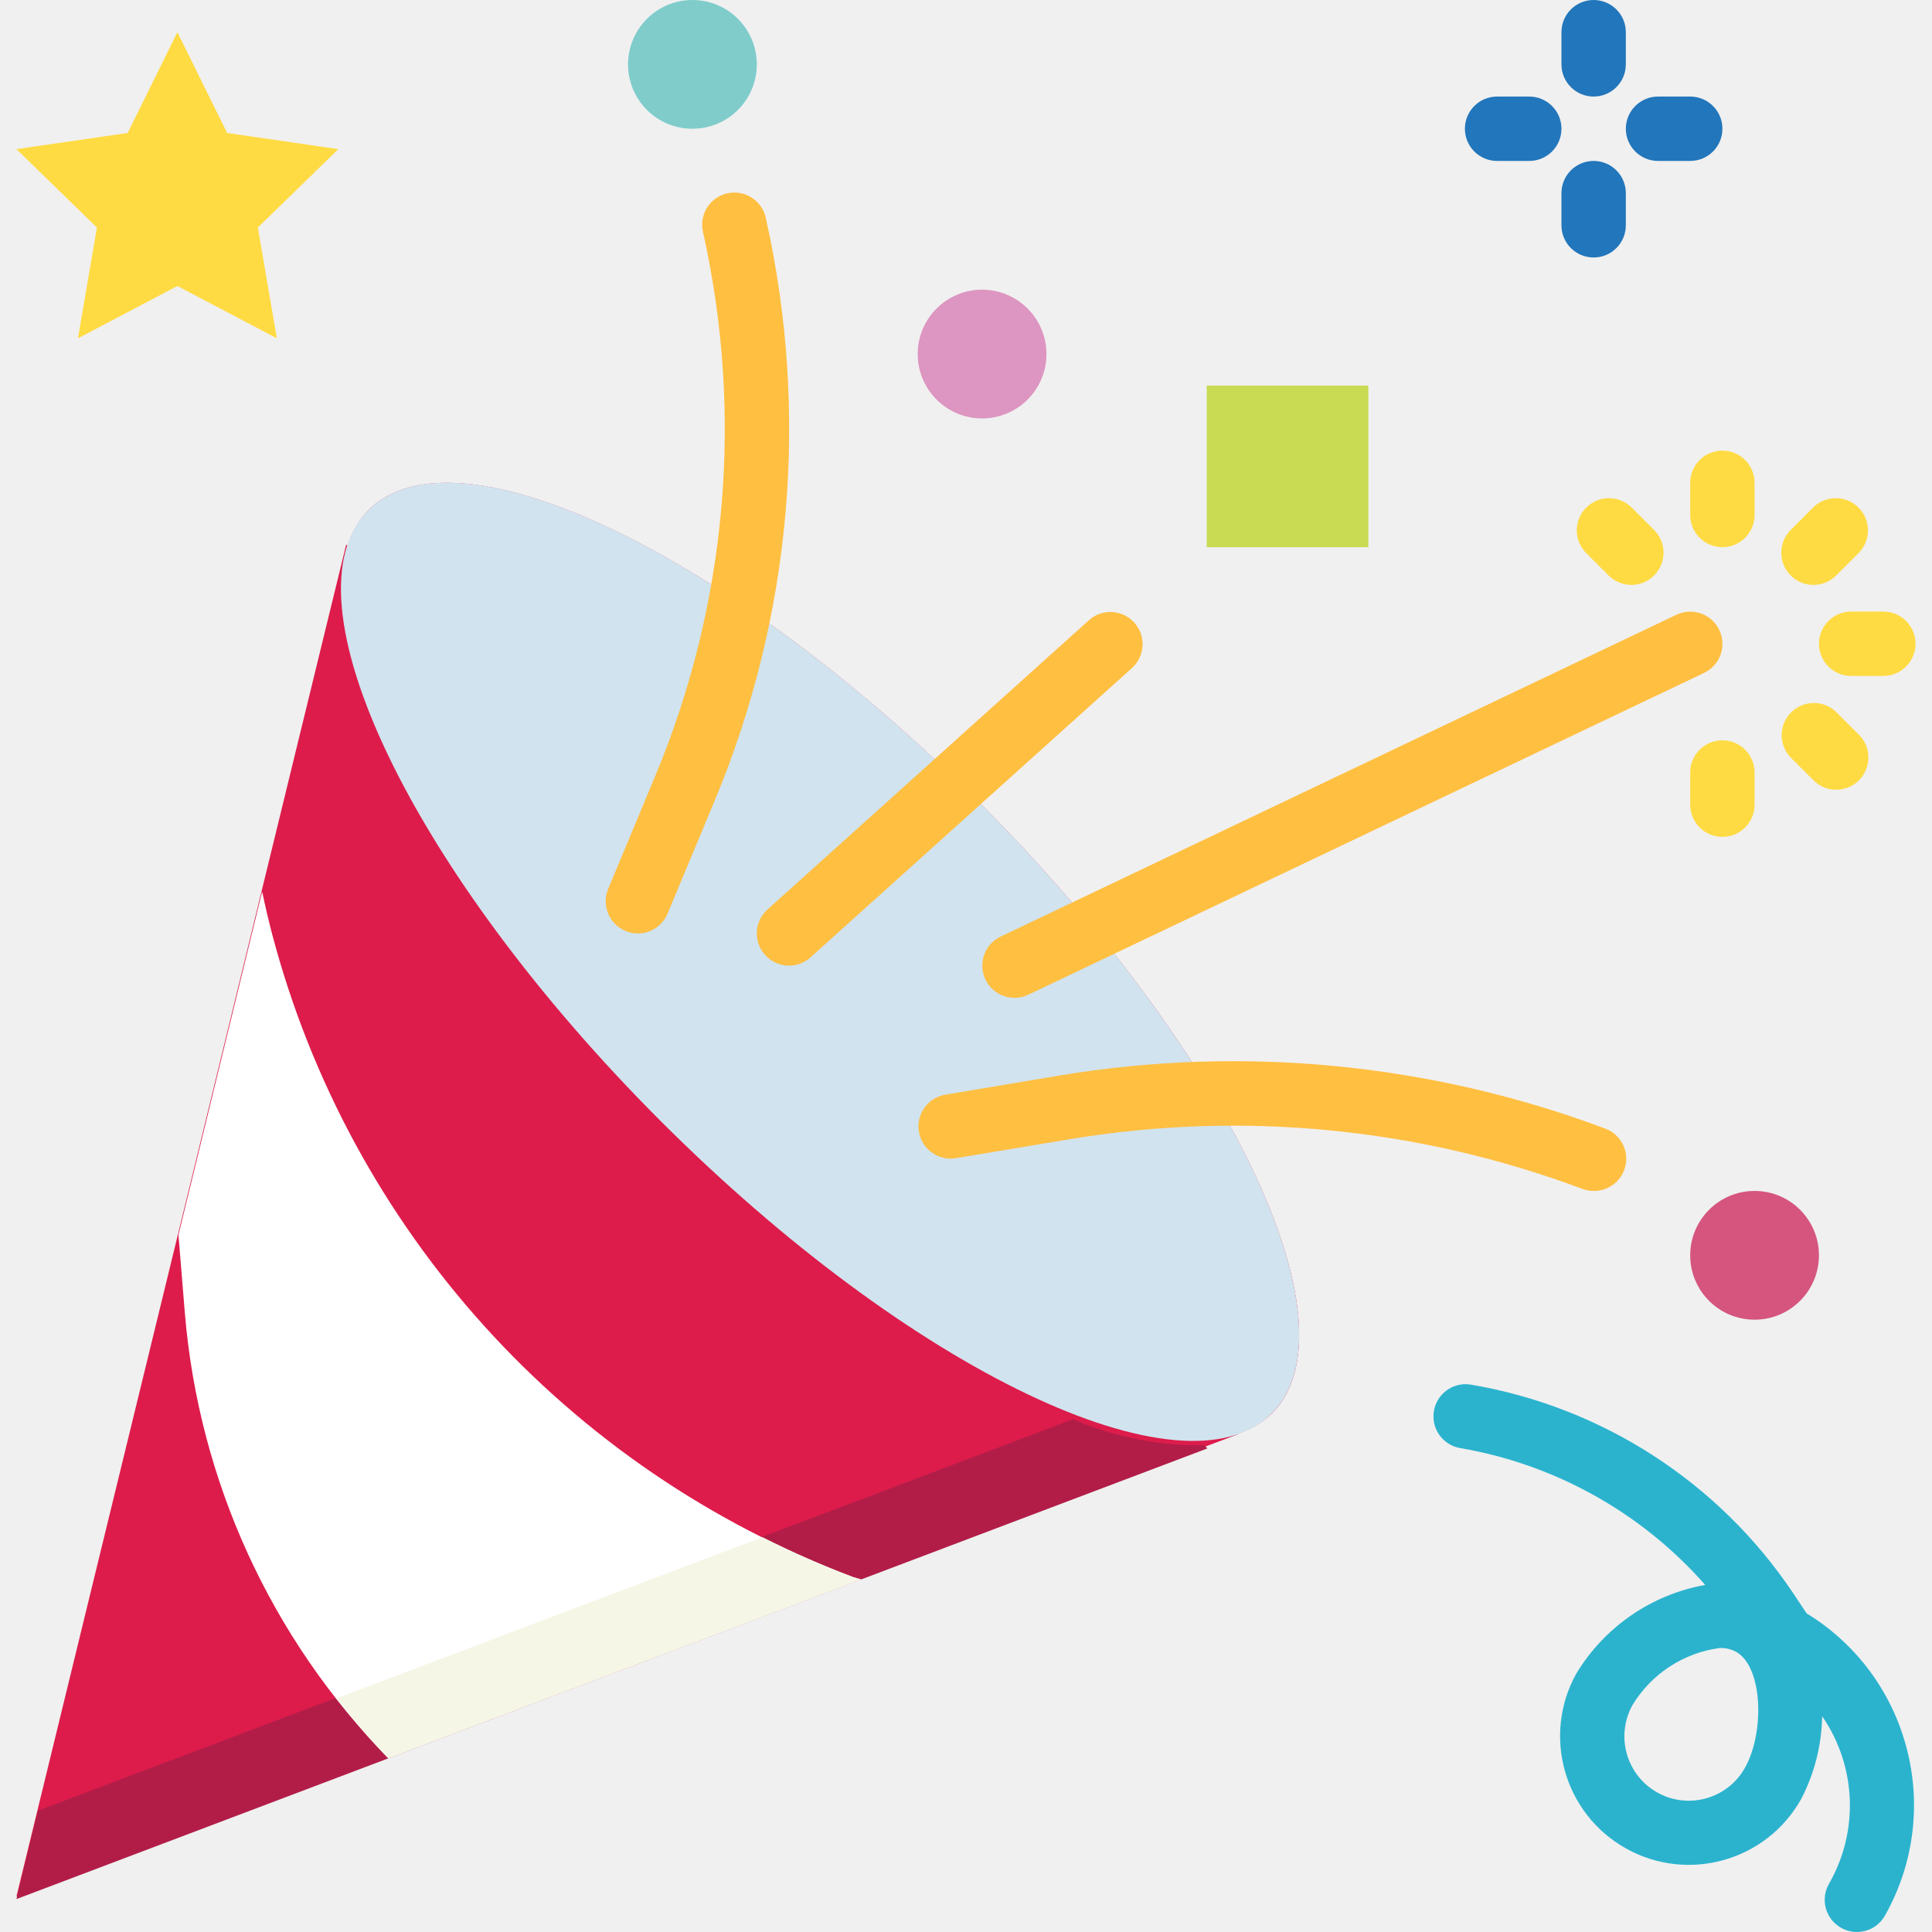
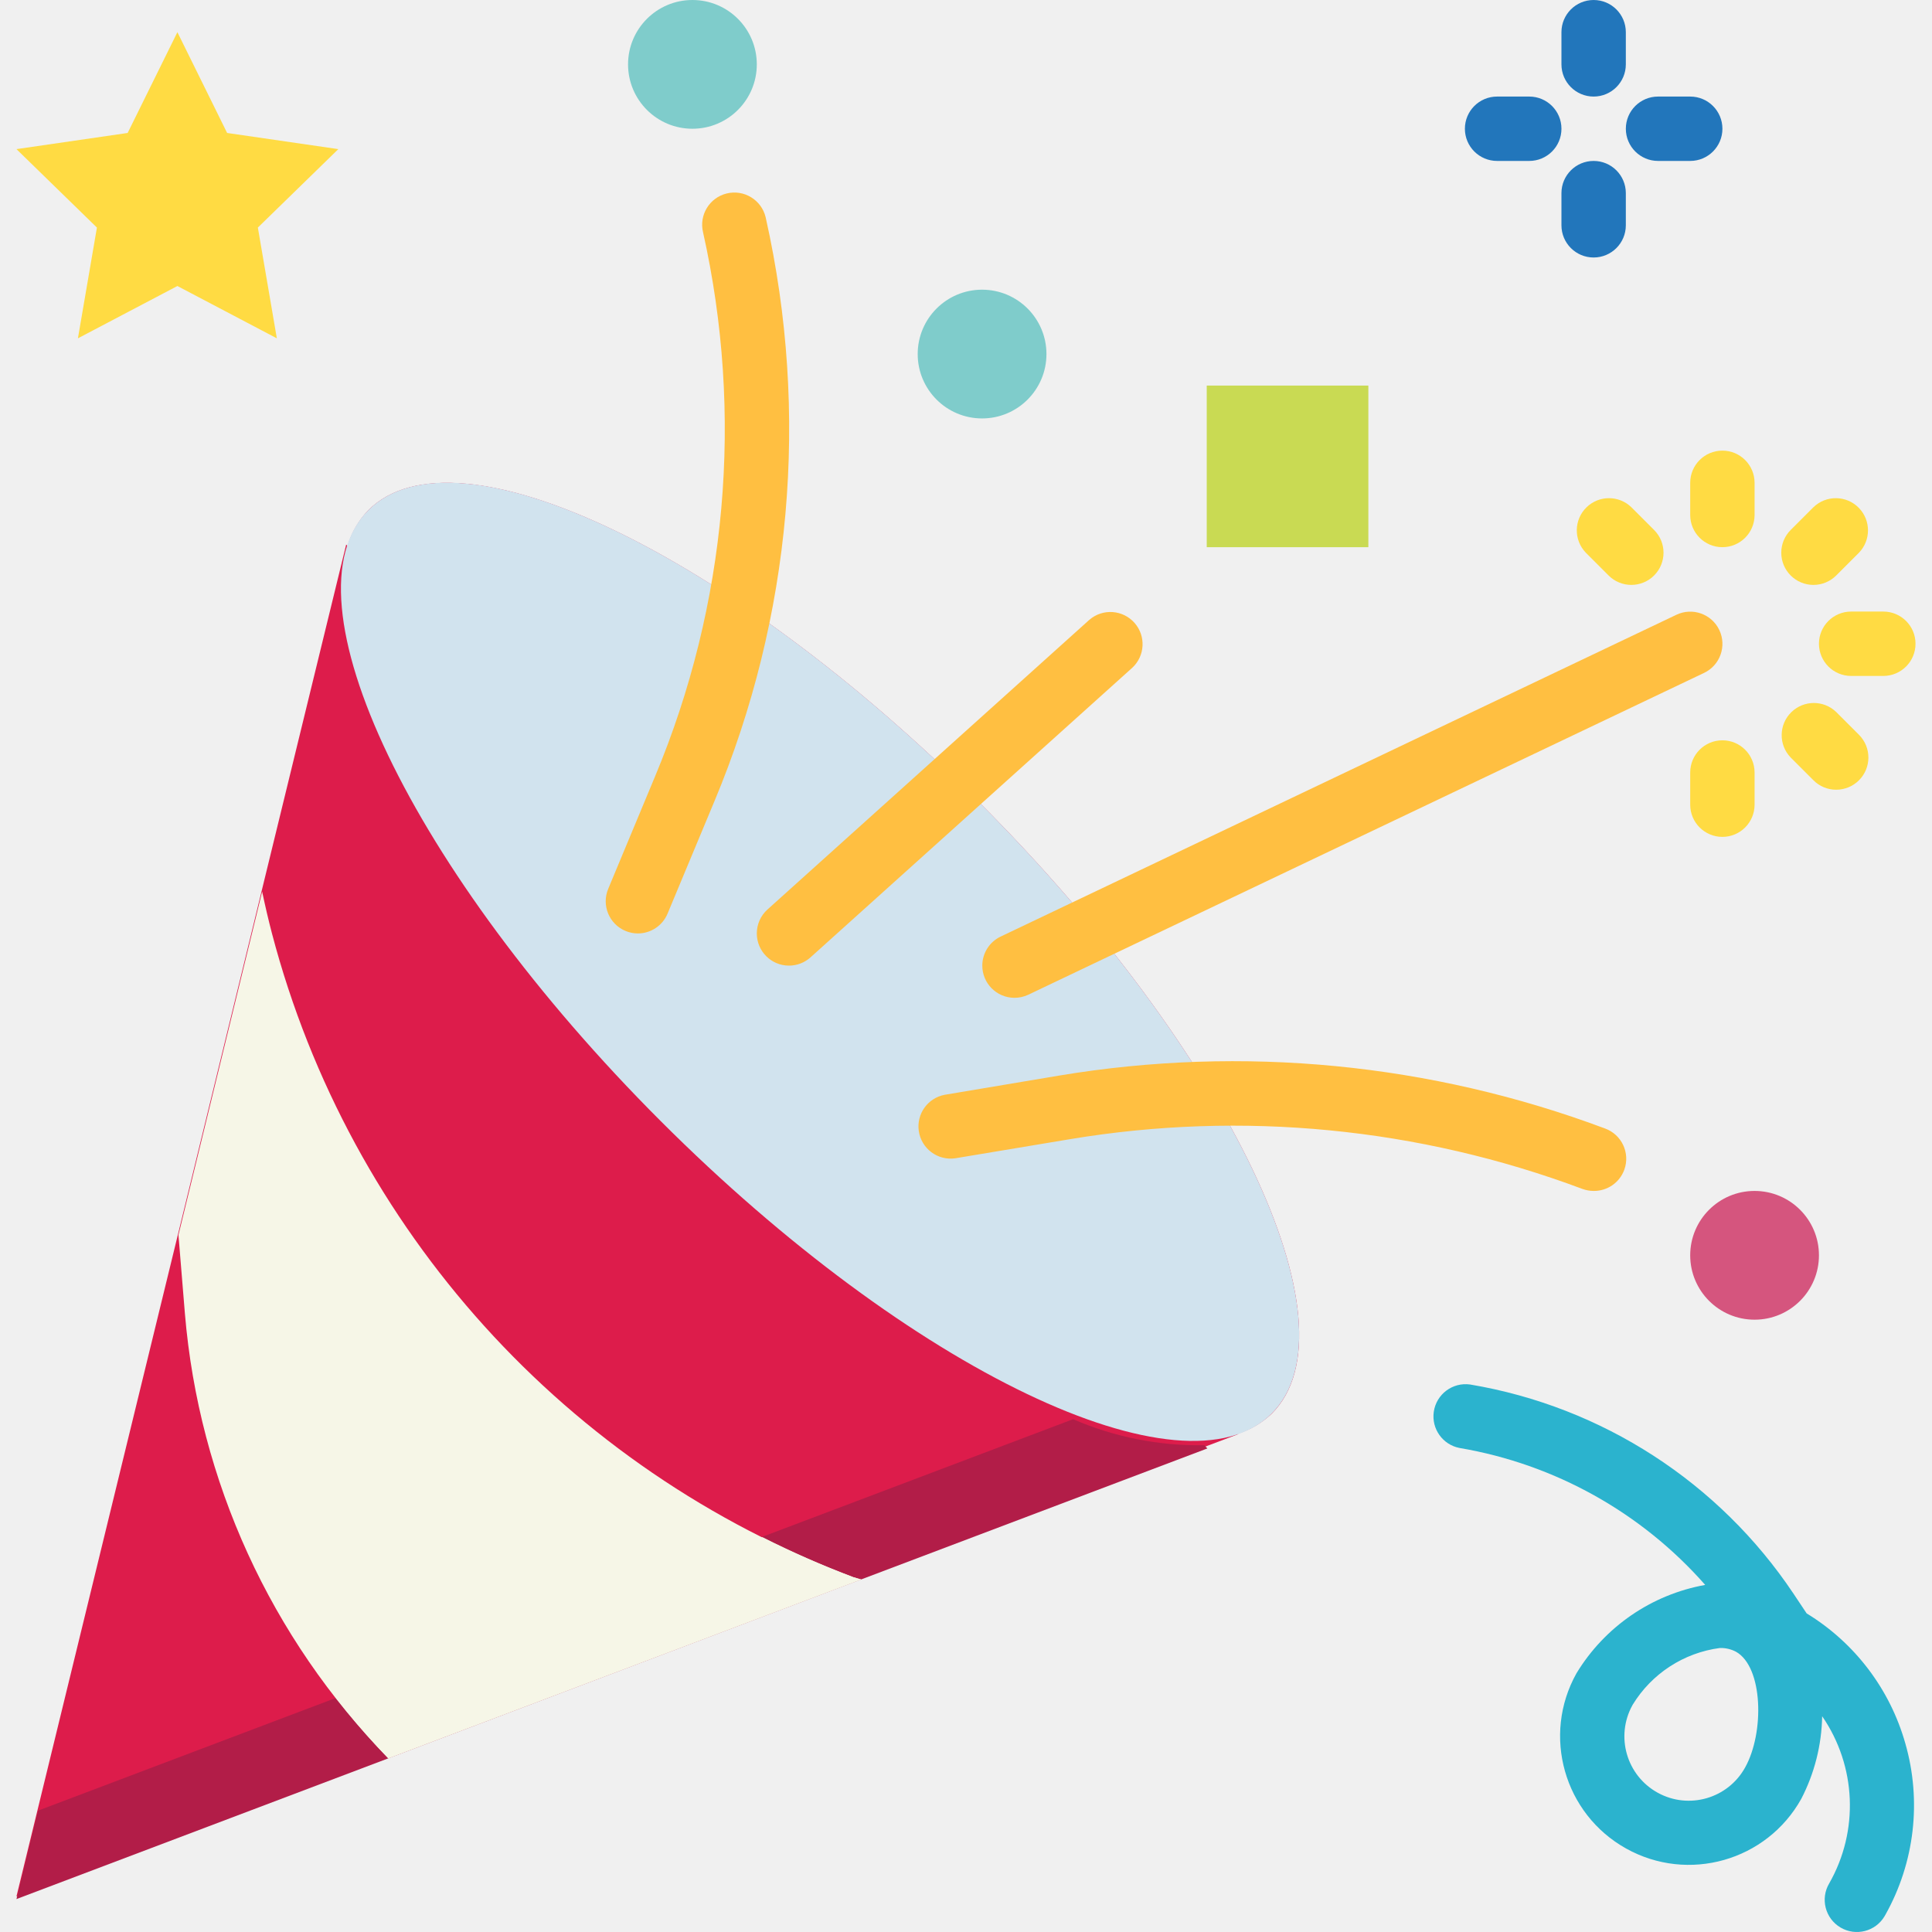
<svg xmlns="http://www.w3.org/2000/svg" width="150" height="150" viewBox="0 0 150 150" fill="none">
-   <path d="M76.038 62.313C56.668 42.946 35.429 32.782 28.597 39.612C27.847 40.397 27.295 41.35 26.987 42.391L26.877 42.281L20.352 69.021L13.855 95.68L6.153 127.248L1.277 147.24L30.144 136.317L66.859 122.425L96.15 111.342L96.115 111.307C97.096 110.994 97.993 110.464 98.739 109.755C105.572 102.922 95.408 81.683 76.038 62.313Z" fill="#DD1C4B" />
-   <path d="M76.039 62.305C56.67 42.936 35.43 32.772 28.598 39.604C21.767 46.435 31.931 67.675 51.3 87.044C70.669 106.413 91.909 116.577 98.74 109.746C105.572 102.914 95.408 81.674 76.039 62.305Z" fill="#D1E3EE" />
-   <path d="M93.491 112.206C89.994 112.267 86.524 111.579 83.315 110.187L59.375 119.246L22.646 133.126L2.952 140.578L1.277 147.443L30.144 136.519L66.859 122.627L93.741 112.456L93.491 112.206Z" fill="#B21D48" />
-   <path d="M123.729 92.464C123.43 92.463 123.133 92.409 122.852 92.306C110.165 87.553 96.452 86.221 83.088 88.443L74.161 89.93C72.795 90.124 71.529 89.175 71.334 87.808C71.146 86.488 72.027 85.253 73.336 85.001L82.265 83.502C96.495 81.138 111.097 82.556 124.606 87.613C125.905 88.08 126.58 89.511 126.113 90.81C125.752 91.813 124.795 92.477 123.729 92.464Z" fill="#FFBF41" />
-   <path d="M78.75 77.47C77.37 77.462 76.257 76.336 76.266 74.956C76.271 74.003 76.818 73.137 77.675 72.722L130.155 47.731C131.401 47.138 132.893 47.667 133.486 48.913C134.08 50.16 133.551 51.651 132.304 52.244L79.825 77.235C79.489 77.392 79.121 77.472 78.75 77.47Z" fill="#FFBF41" />
-   <path d="M49.525 72.472C49.195 72.472 48.869 72.407 48.565 72.279C47.291 71.748 46.689 70.285 47.221 69.011V69.01L50.854 60.291C56.445 46.932 57.748 32.167 54.585 18.035C54.261 16.694 55.086 15.344 56.427 15.019C57.769 14.695 59.119 15.52 59.443 16.861C59.45 16.891 59.457 16.921 59.463 16.951C62.852 32.089 61.455 47.906 55.465 62.215L51.829 70.935C51.441 71.865 50.532 72.471 49.525 72.472Z" fill="#FFBF41" />
-   <path d="M136.225 102.46C138.985 102.46 141.223 100.222 141.223 97.462C141.223 94.702 138.985 92.464 136.225 92.464C133.464 92.464 131.227 94.702 131.227 97.462C131.227 100.222 133.464 102.46 136.225 102.46Z" fill="#D5557E" />
-   <path d="M76.248 32.487C79.008 32.487 81.246 30.25 81.246 27.489C81.246 24.729 79.008 22.491 76.248 22.491C73.488 22.491 71.25 24.729 71.25 27.489C71.25 30.25 73.488 32.487 76.248 32.487Z" fill="#DD95C1" />
-   <path d="M53.76 9.996C50.999 9.996 48.762 7.759 48.762 4.998C48.762 2.238 50.999 0 53.76 0C56.52 0 58.758 2.238 58.758 4.998C58.758 7.759 56.52 9.996 53.76 9.996Z" fill="#7FCCCB" />
-   <path d="M123.729 19.992C122.349 19.992 121.23 18.873 121.23 17.493V14.994C121.23 13.614 122.349 12.495 123.729 12.495C125.11 12.495 126.229 13.614 126.229 14.994V17.493C126.229 18.873 125.11 19.992 123.729 19.992Z" fill="#2276BB" />
-   <path d="M123.729 7.497C122.349 7.497 121.23 6.378 121.23 4.998V2.499C121.23 1.119 122.349 0 123.729 0C125.11 0 126.229 1.119 126.229 2.499V4.998C126.229 6.378 125.11 7.497 123.729 7.497Z" fill="#2276BB" />
-   <path d="M131.229 12.495H128.729C127.349 12.495 126.23 11.376 126.23 9.996C126.23 8.616 127.349 7.497 128.729 7.497H131.229C132.609 7.497 133.728 8.616 133.728 9.996C133.728 11.376 132.609 12.495 131.229 12.495Z" fill="#2276BB" />
-   <path d="M118.732 12.495H116.233C114.853 12.495 113.734 11.376 113.734 9.996C113.734 8.616 114.853 7.497 116.233 7.497H118.732C120.113 7.497 121.231 8.616 121.231 9.996C121.231 11.376 120.113 12.495 118.732 12.495Z" fill="#2276BB" />
-   <path d="M21.115 72.472C20.835 71.402 20.585 70.323 20.353 69.223L13.855 95.883L14.355 101.978C15.444 114.973 21.027 127.181 30.142 136.507L66.86 122.627C66.66 122.565 66.453 122.52 66.253 122.452C43.988 114.104 27.159 95.469 21.115 72.472Z" fill="white" />
-   <path d="M66.862 122.627C66.662 122.565 66.454 122.52 66.254 122.452C63.849 121.542 61.493 120.505 59.197 119.346L26.125 131.859C27.379 133.485 28.721 135.041 30.146 136.52L66.862 122.627Z" fill="#F6F6E7" />
-   <path d="M106.239 29.936V42.484H93.691V29.936H106.239Z" fill="#C9DA53" />
-   <path d="M61.256 74.971C59.876 74.971 58.758 73.851 58.758 72.471C58.758 71.763 59.058 71.089 59.584 70.615L84.575 48.124C85.618 47.221 87.196 47.335 88.1 48.379C88.978 49.393 88.898 50.92 87.918 51.837L62.928 74.329C62.469 74.742 61.874 74.971 61.256 74.971Z" fill="#FFBF41" />
-   <path d="M133.726 64.975C132.346 64.975 131.227 63.856 131.227 62.476V59.977C131.227 58.596 132.346 57.477 133.726 57.477C135.106 57.477 136.225 58.596 136.225 59.977V62.476C136.225 63.856 135.106 64.975 133.726 64.975Z" fill="#FFDB43" />
-   <path d="M142.563 61.314C141.9 61.316 141.264 61.052 140.796 60.581L139.03 58.815C138.071 57.822 138.098 56.24 139.091 55.281C140.059 54.346 141.595 54.346 142.563 55.281L144.33 57.048C145.306 58.024 145.306 59.606 144.329 60.582C143.861 61.05 143.226 61.314 142.563 61.314Z" fill="#FFDB43" />
-   <path d="M146.221 52.48H143.722C142.342 52.48 141.223 51.361 141.223 49.98C141.223 48.6 142.342 47.481 143.722 47.481H146.221C147.601 47.481 148.72 48.6 148.72 49.98C148.72 51.361 147.601 52.48 146.221 52.48Z" fill="#FFDB43" />
-   <path d="M140.795 45.413C139.415 45.412 138.297 44.293 138.297 42.913C138.297 42.25 138.56 41.615 139.028 41.147L140.795 39.38C141.788 38.421 143.37 38.448 144.329 39.441C145.264 40.41 145.264 41.945 144.329 42.913L142.562 44.68C142.094 45.149 141.458 45.413 140.795 45.413Z" fill="#FFDB43" />
-   <path d="M133.726 42.483C132.346 42.483 131.227 41.364 131.227 39.984V37.485C131.227 36.105 132.346 34.986 133.726 34.986C135.106 34.986 136.225 36.105 136.225 37.485V39.984C136.225 41.364 135.106 42.483 133.726 42.483Z" fill="#FFDB43" />
-   <path d="M126.657 45.412C125.994 45.412 125.359 45.149 124.89 44.68L123.123 42.913C122.165 41.921 122.192 40.338 123.185 39.38C124.153 38.444 125.688 38.444 126.657 39.38L128.424 41.147C129.4 42.123 129.399 43.705 128.423 44.681C127.955 45.149 127.32 45.412 126.657 45.412Z" fill="#FFDB43" />
-   <path d="M13.773 2.499L17.634 10.323L26.268 11.578L20.02 17.668L21.494 26.267L13.773 22.206L6.05 26.267L7.525 17.668L1.277 11.578L9.911 10.323L13.773 2.499Z" fill="#FFDB43" />
-   <path d="M147.93 135.362C146.741 131.15 144.004 127.543 140.268 125.264L139.238 123.719C133.465 115.086 124.387 109.216 114.145 107.493C112.779 107.298 111.513 108.248 111.318 109.614C111.13 110.934 112.011 112.17 113.321 112.421C120.708 113.675 127.44 117.428 132.391 123.052C128.228 123.801 124.588 126.301 122.395 129.917C119.703 134.737 121.429 140.826 126.249 143.518C131.07 146.209 137.159 144.483 139.85 139.663C140.878 137.679 141.433 135.483 141.472 133.248C144.131 137.11 144.344 142.153 142.019 146.226C141.315 147.413 141.707 148.946 142.894 149.65C144.081 150.354 145.614 149.963 146.318 148.775C146.341 148.737 146.362 148.699 146.383 148.66C148.653 144.611 149.21 139.823 147.93 135.362ZM135.492 137.224C134.158 139.641 131.118 140.519 128.701 139.185C126.284 137.851 125.407 134.811 126.74 132.394C126.748 132.381 126.755 132.367 126.763 132.353C128.238 129.939 130.725 128.32 133.53 127.95C133.965 127.938 134.395 128.038 134.78 128.24C136.889 129.417 137.001 134.52 135.492 137.224Z" fill="#2BB3CE" />
+   <style>
+         .color1 { fill: #DD1C4B; }
+         .color2 { fill: #D1E3EE; }
+         .color3 { fill: #B21D48; }
+         .color4 { fill: #FFBF41; }
+         .color5 { fill: #D5557E; }
+         .color6 { fill: #7FCCCB; }
+         .color7 { fill: #2276BB; }
+         .color8 { fill: #F6F6E7; }
+         .color9 { fill: #C9DA53; }
+         .color10 { fill: #FFDB43; }
+         .color11 { fill: #2BB3CE; }
+     </style>
+   <path class="color1" d="M76.038 62.313C56.668 42.946 35.429 32.782 28.597 39.612C27.847 40.397 27.295 41.35 26.987 42.391L26.877 42.281L20.352 69.021L13.855 95.68L6.153 127.248L1.277 147.24L30.144 136.317L66.859 122.425L96.15 111.342L96.115 111.307C97.096 110.994 97.993 110.464 98.739 109.755C105.572 102.922 95.408 81.683 76.038 62.313Z" />
+   <path class="color2" d="M76.039 62.305C56.67 42.936 35.43 32.772 28.598 39.604C21.767 46.435 31.931 67.675 51.3 87.044C70.669 106.413 91.909 116.577 98.74 109.746C105.572 102.914 95.408 81.674 76.039 62.305Z" />
+   <path class="color3" d="M93.491 112.206C89.994 112.267 86.524 111.579 83.315 110.187L59.375 119.246L22.646 133.126L2.952 140.578L1.277 147.443L30.144 136.519L66.859 122.627L93.741 112.456L93.491 112.206Z" />
+   <path class="color4" d="M123.729 92.464C123.43 92.463 123.133 92.409 122.852 92.306C110.165 87.553 96.452 86.221 83.088 88.443L74.161 89.93C72.795 90.124 71.529 89.175 71.334 87.808C71.146 86.488 72.027 85.253 73.336 85.001L82.265 83.502C96.495 81.138 111.097 82.556 124.606 87.613C125.905 88.08 126.58 89.511 126.113 90.81C125.752 91.813 124.795 92.477 123.729 92.464Z" />
+   <path class="color4" d="M78.75 77.47C77.37 77.462 76.257 76.336 76.266 74.956C76.271 74.003 76.818 73.137 77.675 72.722L130.155 47.731C131.401 47.138 132.893 47.667 133.486 48.913C134.08 50.16 133.551 51.651 132.304 52.244L79.825 77.235C79.489 77.392 79.121 77.472 78.75 77.47Z" />
+   <path class="color4" d="M49.525 72.472C49.195 72.472 48.869 72.407 48.565 72.279C47.291 71.748 46.689 70.285 47.221 69.011V69.01L50.854 60.291C56.445 46.932 57.748 32.167 54.585 18.035C54.261 16.694 55.086 15.344 56.427 15.019C57.769 14.695 59.119 15.52 59.443 16.861C59.45 16.891 59.457 16.921 59.463 16.951C62.852 32.089 61.455 47.906 55.465 62.215L51.829 70.935C51.441 71.865 50.532 72.471 49.525 72.472Z" />
+   <path class="color5" d="M136.225 102.46C138.985 102.46 141.223 100.222 141.223 97.462C141.223 94.702 138.985 92.464 136.225 92.464C133.464 92.464 131.227 94.702 131.227 97.462C131.227 100.222 133.464 102.46 136.225 102.46Z" />
+   <path class="color6" d="M76.248 32.487C79.008 32.487 81.246 30.25 81.246 27.489C81.246 24.729 79.008 22.491 76.248 22.491C73.488 22.491 71.25 24.729 71.25 27.489C71.25 30.25 73.488 32.487 76.248 32.487Z" />
+   <path class="color6" d="M53.76 9.996C50.999 9.996 48.762 7.759 48.762 4.998C48.762 2.238 50.999 0 53.76 0C56.52 0 58.758 2.238 58.758 4.998C58.758 7.759 56.52 9.996 53.76 9.996Z" />
+   <path class="color7" d="M123.729 19.992C122.349 19.992 121.23 18.873 121.23 17.493V14.994C121.23 13.614 122.349 12.495 123.729 12.495C125.11 12.495 126.229 13.614 126.229 14.994V17.493C126.229 18.873 125.11 19.992 123.729 19.992Z" />
+   <path class="color7" d="M123.729 7.497C122.349 7.497 121.23 6.378 121.23 4.998V2.499C121.23 1.119 122.349 0 123.729 0C125.11 0 126.229 1.119 126.229 2.499V4.998C126.229 6.378 125.11 7.497 123.729 7.497Z" />
+   <path class="color7" d="M131.229 12.495H128.729C127.349 12.495 126.23 11.376 126.23 9.996C126.23 8.616 127.349 7.497 128.729 7.497H131.229C132.609 7.497 133.728 8.616 133.728 9.996C133.728 11.376 132.609 12.495 131.229 12.495Z" />
+   <path class="color7" d="M118.732 12.495H116.233C114.853 12.495 113.734 11.376 113.734 9.996C113.734 8.616 114.853 7.497 116.233 7.497H118.732C120.113 7.497 121.231 8.616 121.231 9.996C121.231 11.376 120.113 12.495 118.732 12.495Z" />
+   <path class="color8" d="M21.115 72.472C20.835 71.402 20.585 70.323 20.353 69.223L13.855 95.883L14.355 101.978C15.444 114.973 21.027 127.181 30.142 136.507L66.86 122.627C66.66 122.565 66.453 122.52 66.253 122.452C43.988 114.104 27.159 95.469 21.115 72.472Z" />
+   <path class="color8" d="M66.862 122.627C66.662 122.565 66.454 122.52 66.254 122.452C63.849 121.542 61.493 120.505 59.197 119.346L26.125 131.859C27.379 133.485 28.721 135.041 30.146 136.52L66.862 122.627Z" />
+   <path class="color9" d="M106.239 29.936V42.484H93.691V29.936H106.239Z" />
+   <path class="color4" d="M61.256 74.971C59.876 74.971 58.758 73.851 58.758 72.471C58.758 71.763 59.058 71.089 59.584 70.615L84.575 48.124C85.618 47.221 87.196 47.335 88.1 48.379C88.978 49.393 88.898 50.92 87.918 51.837L62.928 74.329C62.469 74.742 61.874 74.971 61.256 74.971Z" />
+   <path class="color10" d="M133.726 64.975C132.346 64.975 131.227 63.856 131.227 62.476V59.977C131.227 58.596 132.346 57.477 133.726 57.477C135.106 57.477 136.225 58.596 136.225 59.977V62.476C136.225 63.856 135.106 64.975 133.726 64.975Z" />
+   <path class="color10" d="M142.563 61.314C141.9 61.316 141.264 61.052 140.796 60.581L139.03 58.815C138.071 57.822 138.098 56.24 139.091 55.281C140.059 54.346 141.595 54.346 142.563 55.281L144.33 57.048C145.306 58.024 145.306 59.606 144.329 60.582C143.861 61.05 143.226 61.314 142.563 61.314Z" />
+   <path class="color10" d="M146.221 52.48H143.722C142.342 52.48 141.223 51.361 141.223 49.98C141.223 48.6 142.342 47.481 143.722 47.481H146.221C147.601 47.481 148.72 48.6 148.72 49.98C148.72 51.361 147.601 52.48 146.221 52.48Z" />
+   <path class="color10" d="M140.795 45.413C139.415 45.412 138.297 44.293 138.297 42.913C138.297 42.25 138.56 41.615 139.028 41.147L140.795 39.38C141.788 38.421 143.37 38.448 144.329 39.441C145.264 40.41 145.264 41.945 144.329 42.913L142.562 44.68C142.094 45.149 141.458 45.413 140.795 45.413Z" />
+   <path class="color10" d="M133.726 42.483C132.346 42.483 131.227 41.364 131.227 39.984V37.485C131.227 36.105 132.346 34.986 133.726 34.986C135.106 34.986 136.225 36.105 136.225 37.485V39.984C136.225 41.364 135.106 42.483 133.726 42.483Z" />
+   <path class="color10" d="M126.657 45.412C125.994 45.412 125.359 45.149 124.89 44.68L123.123 42.913C122.165 41.921 122.192 40.338 123.185 39.38C124.153 38.444 125.688 38.444 126.657 39.38L128.424 41.147C129.4 42.123 129.399 43.705 128.423 44.681C127.955 45.149 127.32 45.412 126.657 45.412Z" />
+   <path class="color10" d="M13.773 2.499L17.634 10.323L26.268 11.578L20.02 17.668L21.494 26.267L13.773 22.206L6.05 26.267L7.525 17.668L1.277 11.578L9.911 10.323L13.773 2.499Z" />
+   <path class="color11" d="M147.93 135.362C146.741 131.15 144.004 127.543 140.268 125.264L139.238 123.719C133.465 115.086 124.387 109.216 114.145 107.493C112.779 107.298 111.513 108.248 111.318 109.614C111.13 110.934 112.011 112.17 113.321 112.421C120.708 113.675 127.44 117.428 132.391 123.052C128.228 123.801 124.588 126.301 122.395 129.917C119.703 134.737 121.429 140.826 126.249 143.518C131.07 146.209 137.159 144.483 139.85 139.663C140.878 137.679 141.433 135.483 141.472 133.248C144.131 137.11 144.344 142.153 142.019 146.226C141.315 147.413 141.707 148.946 142.894 149.65C144.081 150.354 145.614 149.963 146.318 148.775C146.341 148.737 146.362 148.699 146.383 148.66C148.653 144.611 149.21 139.823 147.93 135.362ZM135.492 137.224C134.158 139.641 131.118 140.519 128.701 139.185C126.284 137.851 125.407 134.811 126.74 132.394C126.748 132.381 126.755 132.367 126.763 132.353C128.238 129.939 130.725 128.32 133.53 127.95C133.965 127.938 134.395 128.038 134.78 128.24C136.889 129.417 137.001 134.52 135.492 137.224Z" />
</svg>
